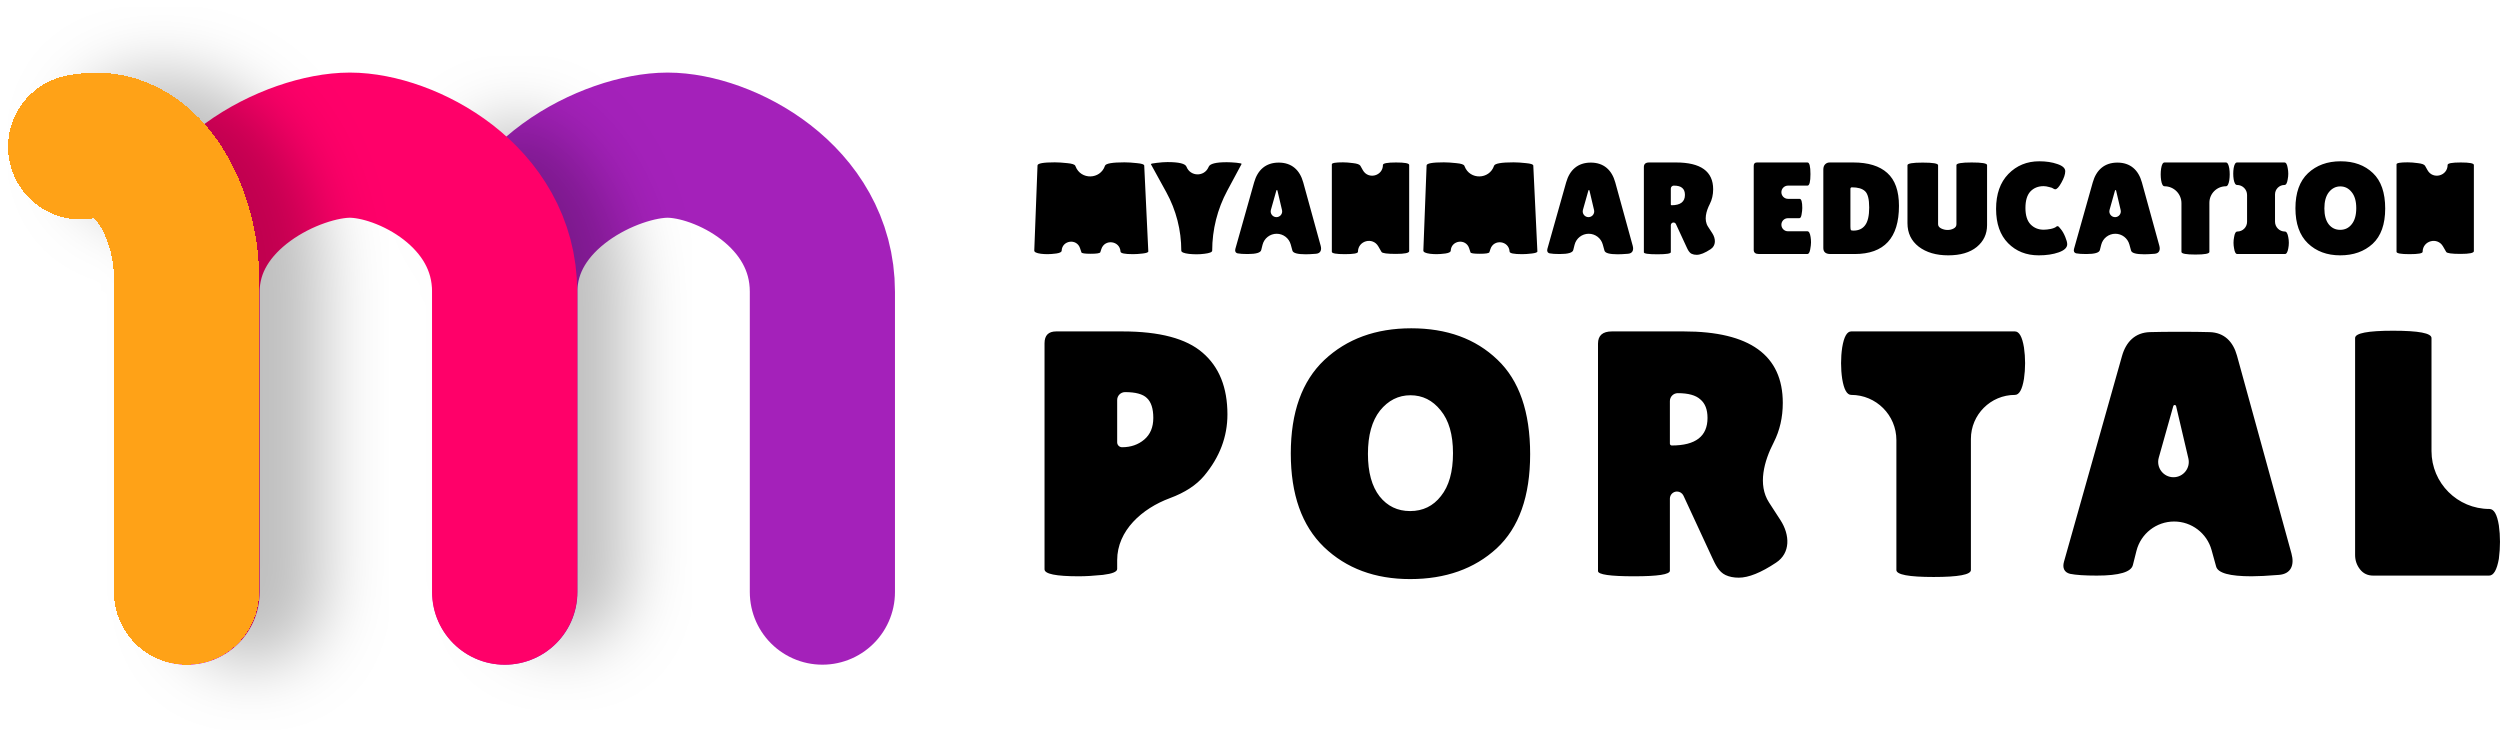
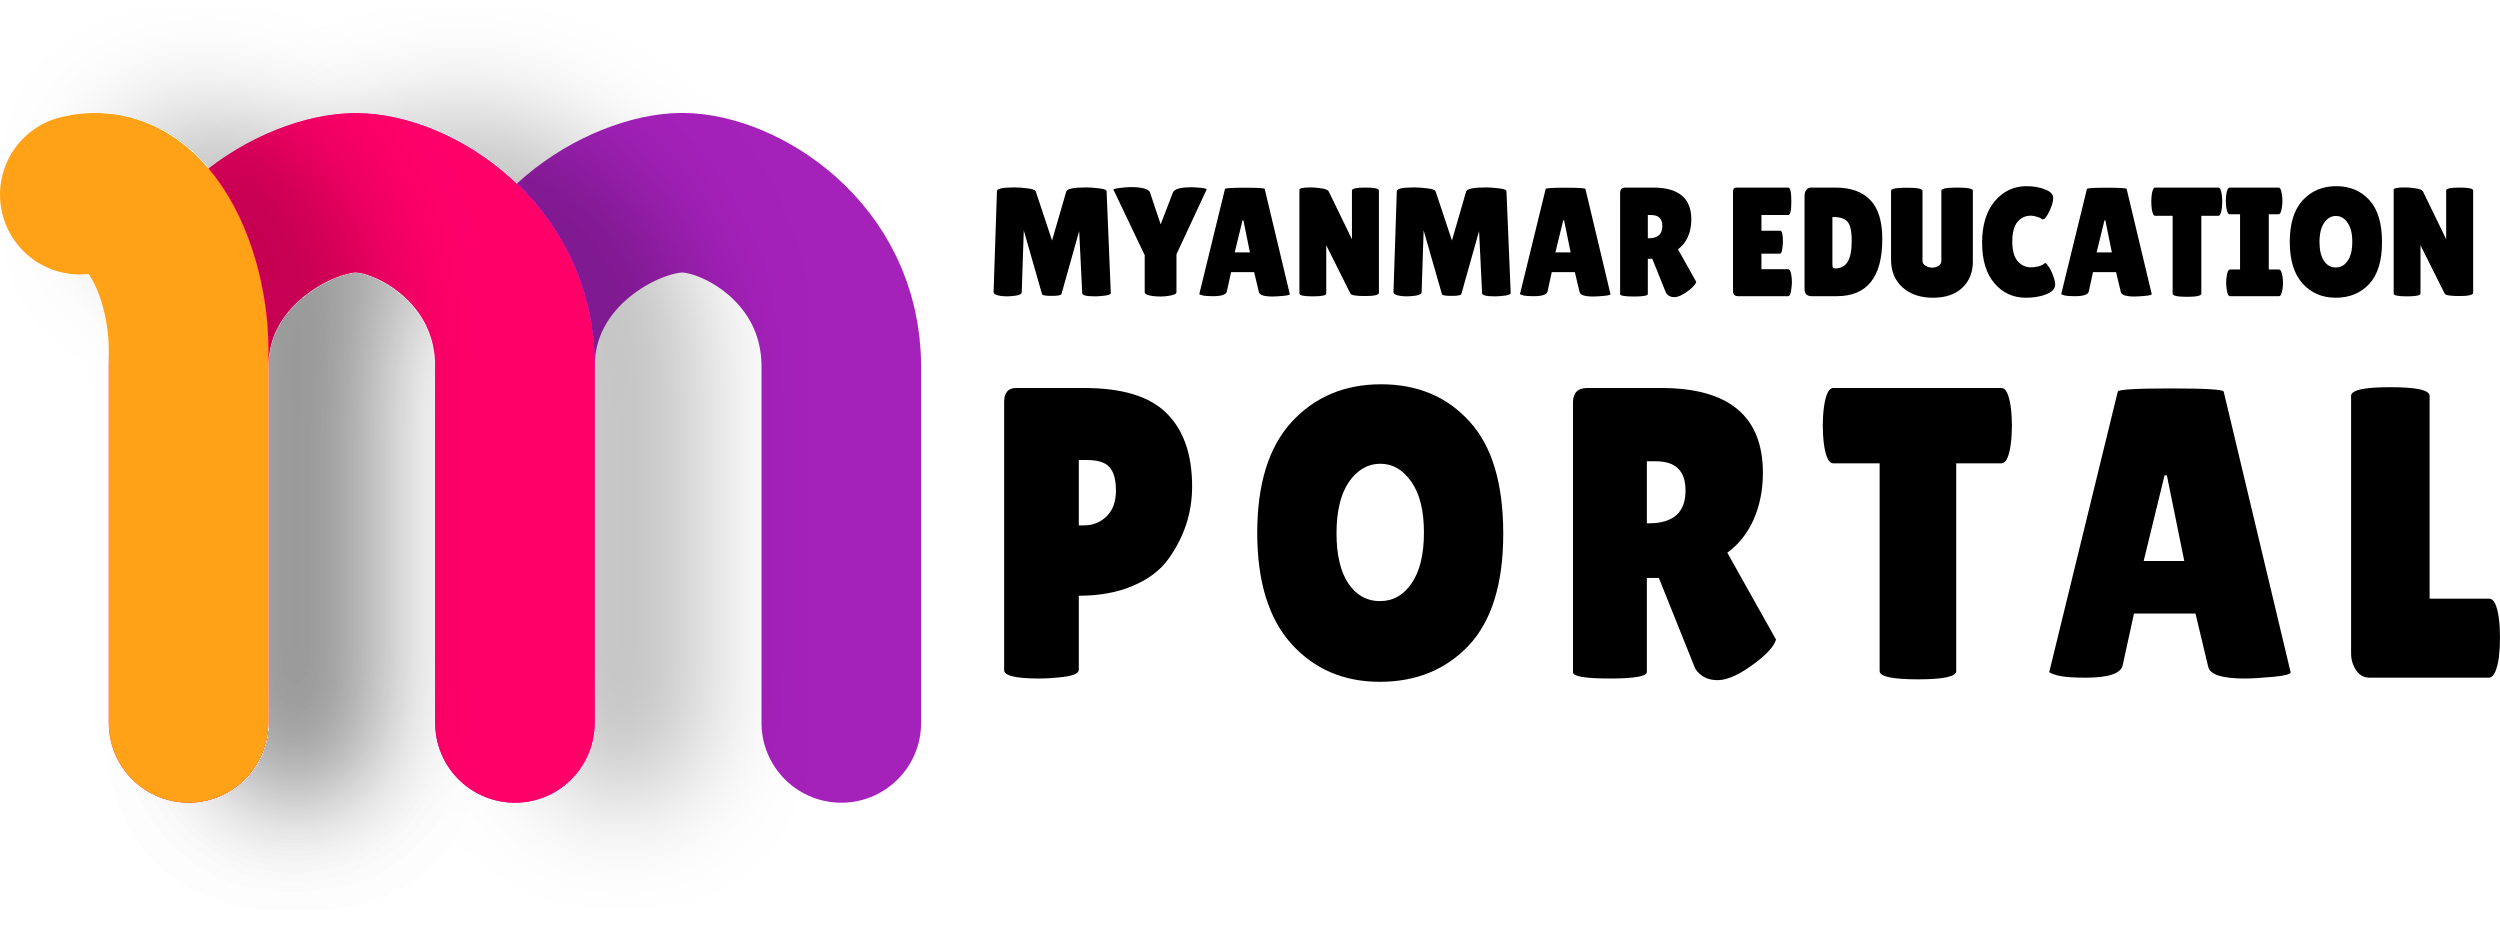
- <svg xmlns="http://www.w3.org/2000/svg" width="155" height="46" viewBox="0 0 155 46" fill="none">
-   <path d="M70.25 15.758C69.731 15.758 69.472 15.704 69.472 15.596C69.433 14.922 68.491 14.8 68.283 15.442L68.22 15.636C68.197 15.701 67.999 15.734 67.625 15.734C67.252 15.734 67.059 15.704 67.048 15.645L66.962 15.386C66.757 14.767 65.847 14.896 65.823 15.547C65.817 15.628 65.706 15.685 65.49 15.717C65.274 15.745 65.094 15.758 64.948 15.758C64.808 15.758 64.671 15.75 64.536 15.734C64.256 15.696 64.119 15.628 64.125 15.531L64.326 10.259C64.326 10.13 64.682 10.065 65.394 10.065C65.604 10.065 65.861 10.081 66.164 10.114C66.467 10.141 66.636 10.197 66.671 10.284L66.684 10.315C67.01 11.165 68.22 11.139 68.509 10.276C68.561 10.135 68.964 10.065 69.716 10.065C69.932 10.065 70.189 10.081 70.487 10.114C70.79 10.141 70.942 10.192 70.942 10.268L71.195 15.588C71.195 15.647 71.082 15.69 70.854 15.717C70.626 15.745 70.425 15.758 70.25 15.758ZM74.938 10.341C75.014 10.151 75.387 10.057 76.058 10.057C76.227 10.057 76.425 10.068 76.653 10.089C76.886 10.111 76.994 10.138 76.977 10.17L76.093 11.817C75.478 12.961 75.156 14.24 75.156 15.539C75.156 15.631 74.996 15.696 74.675 15.734C74.512 15.755 74.352 15.766 74.194 15.766C74.037 15.766 73.879 15.758 73.722 15.742C73.401 15.704 73.24 15.636 73.24 15.539C73.24 14.273 72.921 13.027 72.311 11.918L71.359 10.187C71.336 10.154 71.455 10.124 71.718 10.097C71.98 10.065 72.202 10.049 72.383 10.049C73.1 10.049 73.494 10.146 73.564 10.341C73.8 10.952 74.657 10.973 74.923 10.374L74.938 10.341ZM80.953 15.766C80.445 15.766 80.171 15.69 80.13 15.539L80.025 15.156C79.916 14.764 79.56 14.493 79.154 14.493C78.74 14.493 78.379 14.774 78.278 15.175L78.197 15.498C78.162 15.666 77.882 15.75 77.356 15.75C77.076 15.75 76.869 15.736 76.735 15.709C76.595 15.675 76.554 15.566 76.593 15.427L77.755 11.309C77.972 10.537 78.48 10.081 79.281 10.081C80.083 10.081 80.588 10.538 80.801 11.311L81.882 15.237C81.956 15.508 81.871 15.711 81.592 15.734C81.323 15.755 81.11 15.766 80.953 15.766ZM78.796 13.011C78.732 13.238 78.903 13.463 79.139 13.463C79.368 13.463 79.538 13.249 79.485 13.026L79.2 11.81C79.197 11.795 79.183 11.784 79.167 11.784C79.152 11.784 79.139 11.794 79.135 11.809L78.796 13.011ZM87.369 15.572C87.369 15.685 87.095 15.742 86.547 15.742C85.998 15.742 85.701 15.701 85.654 15.62L85.454 15.274C85.108 14.675 84.193 14.921 84.193 15.612C84.193 15.709 83.922 15.758 83.379 15.758C82.843 15.758 82.574 15.709 82.574 15.612V10.187C82.574 10.105 82.805 10.065 83.265 10.065C83.446 10.065 83.656 10.081 83.895 10.114C84.14 10.141 84.289 10.195 84.342 10.276L84.497 10.552C84.832 11.15 85.742 10.912 85.742 10.227C85.742 10.124 86.013 10.073 86.555 10.073C87.098 10.073 87.369 10.124 87.369 10.227V15.572ZM94.373 15.758C93.854 15.758 93.594 15.704 93.594 15.596C93.556 14.922 92.614 14.8 92.406 15.442L92.343 15.636C92.32 15.701 92.121 15.734 91.748 15.734C91.375 15.734 91.182 15.704 91.17 15.645L91.085 15.386C90.88 14.767 89.97 14.896 89.945 15.547C89.94 15.628 89.829 15.685 89.613 15.717C89.397 15.745 89.216 15.758 89.07 15.758C88.93 15.758 88.793 15.75 88.659 15.734C88.379 15.696 88.242 15.628 88.248 15.531L88.449 10.259C88.449 10.13 88.805 10.065 89.517 10.065C89.727 10.065 89.983 10.081 90.287 10.114C90.59 10.141 90.759 10.197 90.794 10.284L90.806 10.315C91.132 11.165 92.343 11.139 92.632 10.276C92.684 10.135 93.087 10.065 93.839 10.065C94.055 10.065 94.312 10.081 94.609 10.114C94.913 10.141 95.064 10.192 95.064 10.268L95.318 15.588C95.318 15.647 95.204 15.69 94.977 15.717C94.749 15.745 94.548 15.758 94.373 15.758ZM100.299 15.766C99.791 15.766 99.517 15.69 99.477 15.539L99.371 15.156C99.263 14.764 98.906 14.493 98.5 14.493C98.086 14.493 97.725 14.774 97.624 15.175L97.543 15.498C97.508 15.666 97.228 15.75 96.703 15.75C96.423 15.75 96.216 15.736 96.081 15.709C95.941 15.675 95.9 15.566 95.939 15.427L97.101 11.309C97.319 10.537 97.826 10.081 98.628 10.081C99.43 10.081 99.934 10.538 100.147 11.311L101.228 15.237C101.303 15.508 101.217 15.711 100.938 15.734C100.669 15.755 100.457 15.766 100.299 15.766ZM98.142 13.011C98.079 13.238 98.249 13.463 98.485 13.463C98.714 13.463 98.884 13.249 98.832 13.026L98.546 11.81C98.543 11.795 98.529 11.784 98.513 11.784C98.498 11.784 98.485 11.794 98.481 11.809L98.142 13.011ZM103.591 15.636C103.591 15.723 103.314 15.766 102.76 15.766C102.2 15.766 101.92 15.726 101.92 15.645V10.357C101.92 10.168 102.028 10.073 102.244 10.073H103.915C105.449 10.073 106.216 10.627 106.216 11.736C106.216 12.071 106.146 12.376 106.006 12.652C105.781 13.088 105.629 13.637 105.895 14.049L106.163 14.461C106.384 14.803 106.4 15.227 106.059 15.45C105.709 15.682 105.42 15.799 105.193 15.799C105.075 15.799 104.973 15.778 104.886 15.738C104.727 15.663 104.648 15.491 104.574 15.332L103.907 13.891C103.88 13.833 103.821 13.795 103.757 13.795C103.665 13.795 103.591 13.87 103.591 13.961V15.636ZM103.775 11.508C103.674 11.508 103.591 11.591 103.591 11.692V12.681C103.591 12.705 103.611 12.725 103.635 12.725C104.189 12.725 104.466 12.511 104.466 12.084C104.466 11.89 104.411 11.746 104.3 11.654C104.195 11.557 104.02 11.508 103.775 11.508ZM111.574 12.328C111.685 12.328 111.741 12.517 111.741 12.895C111.741 13.009 111.726 13.144 111.697 13.301C111.673 13.452 111.627 13.528 111.557 13.528H110.851C110.627 13.528 110.446 13.709 110.446 13.933C110.446 14.157 110.627 14.339 110.851 14.339H112.056C112.155 14.339 112.222 14.458 112.257 14.696C112.274 14.798 112.283 14.909 112.283 15.028C112.283 15.142 112.266 15.29 112.231 15.474C112.196 15.658 112.137 15.75 112.056 15.75H109.063C108.841 15.75 108.731 15.666 108.731 15.498V10.284C108.731 10.143 108.798 10.073 108.932 10.073H112.064C112.187 10.073 112.248 10.314 112.248 10.795C112.248 11.271 112.187 11.508 112.064 11.508H110.855C110.629 11.508 110.446 11.692 110.446 11.918C110.446 12.144 110.629 12.328 110.855 12.328H111.574ZM113.046 15.377V10.511C113.046 10.376 113.081 10.27 113.151 10.195C113.227 10.114 113.323 10.073 113.44 10.073H114.901C115.828 10.073 116.531 10.289 117.01 10.722C117.494 11.154 117.736 11.835 117.736 12.765C117.736 14.755 116.82 15.75 114.988 15.75H113.492C113.195 15.75 113.046 15.626 113.046 15.377ZM114.813 11.614C114.765 11.614 114.726 11.653 114.726 11.701V14.039C114.726 14.152 114.735 14.225 114.752 14.258C114.77 14.285 114.822 14.298 114.91 14.298C115.23 14.298 115.472 14.187 115.636 13.966C115.805 13.744 115.89 13.376 115.89 12.863C115.89 12.344 115.802 12.006 115.627 11.849C115.458 11.692 115.187 11.614 114.813 11.614ZM121.299 10.235C121.299 10.127 121.614 10.073 122.244 10.073C122.88 10.073 123.198 10.127 123.198 10.235V13.958C123.198 14.509 122.985 14.961 122.559 15.312C122.133 15.658 121.544 15.831 120.791 15.831C120.045 15.831 119.435 15.653 118.963 15.296C118.496 14.934 118.263 14.447 118.263 13.836V10.243C118.263 10.135 118.578 10.081 119.208 10.081C119.844 10.081 120.161 10.135 120.161 10.243V13.901C120.161 14.009 120.223 14.095 120.345 14.16C120.474 14.225 120.608 14.258 120.748 14.258C120.888 14.258 121.013 14.228 121.124 14.168C121.241 14.109 121.299 14.02 121.299 13.901V10.235ZM126.435 10C126.86 10 127.234 10.057 127.555 10.17C127.881 10.278 128.045 10.427 128.045 10.616C128.045 10.806 127.966 11.041 127.808 11.322C127.657 11.598 127.528 11.736 127.423 11.736C127.347 11.736 127.289 11.668 127.218 11.643C127.175 11.628 127.121 11.613 127.056 11.598C126.922 11.56 126.805 11.541 126.706 11.541C126.368 11.541 126.093 11.652 125.883 11.873C125.679 12.095 125.577 12.436 125.577 12.895C125.577 13.349 125.682 13.687 125.892 13.909C126.108 14.131 126.379 14.242 126.706 14.242C126.84 14.242 126.989 14.225 127.152 14.193C127.321 14.155 127.441 14.104 127.511 14.039C127.523 14.028 127.546 14.023 127.581 14.023C127.616 14.023 127.68 14.085 127.773 14.209C127.873 14.328 127.963 14.488 128.045 14.688C128.126 14.882 128.167 15.034 128.167 15.142C128.167 15.352 127.992 15.52 127.642 15.645C127.292 15.769 126.878 15.831 126.4 15.831C125.63 15.831 124.997 15.58 124.501 15.077C124.005 14.574 123.757 13.866 123.757 12.952C123.757 12.033 124.011 11.311 124.518 10.787C125.032 10.262 125.67 10 126.435 10ZM132.949 15.766C132.442 15.766 132.168 15.69 132.127 15.539L132.021 15.156C131.913 14.764 131.557 14.493 131.151 14.493C130.737 14.493 130.376 14.774 130.275 15.175L130.193 15.498C130.158 15.666 129.878 15.75 129.353 15.75C129.073 15.75 128.866 15.736 128.732 15.709C128.592 15.675 128.55 15.566 128.59 15.427L129.751 11.309C129.969 10.537 130.477 10.081 131.278 10.081C132.08 10.081 132.585 10.538 132.798 11.311L133.879 15.237C133.953 15.508 133.868 15.711 133.588 15.734C133.32 15.755 133.107 15.766 132.949 15.766ZM130.793 13.011C130.729 13.238 130.9 13.463 131.135 13.463C131.365 13.463 131.534 13.249 131.482 13.026L131.197 11.81C131.193 11.795 131.18 11.784 131.164 11.784C131.149 11.784 131.135 11.794 131.131 11.809L130.793 13.011ZM136.982 15.62C136.982 15.728 136.693 15.782 136.116 15.782C135.538 15.782 135.25 15.728 135.25 15.62V12.599C135.25 12.019 134.78 11.549 134.2 11.549C134.1 11.549 134.03 11.425 133.99 11.176C133.972 11.057 133.963 10.935 133.963 10.811C133.963 10.687 133.972 10.565 133.99 10.446C134.03 10.197 134.1 10.073 134.2 10.073H138.006C138.105 10.073 138.175 10.197 138.216 10.446C138.233 10.565 138.242 10.687 138.242 10.811C138.242 10.935 138.233 11.057 138.216 11.176C138.175 11.425 138.105 11.549 138.006 11.549C137.441 11.549 136.982 12.007 136.982 12.573V15.62ZM138.714 14.355C139.048 14.355 139.318 14.085 139.318 13.751V12.089C139.318 11.746 139.04 11.468 138.697 11.468C138.598 11.468 138.528 11.352 138.487 11.119C138.469 11.006 138.461 10.889 138.461 10.77C138.461 10.652 138.469 10.535 138.487 10.422C138.528 10.189 138.598 10.073 138.697 10.073H141.637C141.736 10.073 141.803 10.189 141.838 10.422C141.861 10.535 141.873 10.652 141.873 10.77C141.873 10.889 141.861 11.006 141.838 11.119C141.803 11.352 141.736 11.468 141.637 11.468C141.313 11.468 141.051 11.73 141.051 12.054V13.742C141.051 14.081 141.325 14.355 141.663 14.355C141.762 14.355 141.832 14.471 141.873 14.704C141.896 14.817 141.908 14.934 141.908 15.053C141.908 15.171 141.896 15.288 141.873 15.401C141.832 15.634 141.762 15.75 141.663 15.75H138.714C138.615 15.75 138.548 15.634 138.513 15.401C138.49 15.288 138.478 15.171 138.478 15.053C138.478 14.934 138.49 14.817 138.513 14.704C138.548 14.471 138.615 14.355 138.714 14.355ZM145.091 15.831C144.274 15.831 143.606 15.582 143.087 15.085C142.574 14.588 142.317 13.863 142.317 12.912C142.317 11.954 142.576 11.23 143.096 10.738C143.621 10.246 144.294 10 145.117 10C145.945 10 146.613 10.243 147.121 10.73C147.628 11.211 147.882 11.944 147.882 12.928C147.882 13.906 147.622 14.636 147.103 15.117C146.584 15.593 145.913 15.831 145.091 15.831ZM145.099 11.557C144.819 11.557 144.583 11.676 144.391 11.914C144.204 12.152 144.111 12.487 144.111 12.92C144.111 13.347 144.201 13.677 144.382 13.909C144.563 14.136 144.799 14.25 145.091 14.25C145.388 14.25 145.627 14.133 145.808 13.901C145.995 13.668 146.088 13.336 146.088 12.903C146.088 12.471 145.992 12.138 145.799 11.906C145.613 11.673 145.379 11.557 145.099 11.557ZM153.38 15.572C153.38 15.685 153.105 15.742 152.557 15.742C152.009 15.742 151.711 15.701 151.665 15.62L151.465 15.274C151.119 14.675 150.203 14.921 150.203 15.612C150.203 15.709 149.932 15.758 149.39 15.758C148.853 15.758 148.585 15.709 148.585 15.612V10.187C148.585 10.105 148.815 10.065 149.276 10.065C149.457 10.065 149.667 10.081 149.906 10.114C150.151 10.141 150.3 10.195 150.352 10.276L150.507 10.552C150.842 11.15 151.752 10.912 151.752 10.227C151.752 10.124 152.023 10.073 152.566 10.073C153.108 10.073 153.38 10.124 153.38 10.227V15.572Z" fill="black" />
-   <path d="M66.885 35.73C65.469 35.73 64.761 35.586 64.761 35.297V21.284C64.761 20.793 65.002 20.548 65.485 20.548H69.591C71.894 20.548 73.55 20.988 74.561 21.867C75.588 22.747 76.101 24.023 76.101 25.695C76.101 27.079 75.619 28.348 74.655 29.502C74.172 30.078 73.465 30.54 72.531 30.886C70.809 31.524 69.265 32.893 69.265 34.73V35.276C69.265 35.449 68.969 35.571 68.378 35.643C67.802 35.701 67.305 35.73 66.885 35.73ZM69.755 24.311C69.484 24.311 69.265 24.53 69.265 24.801V27.425C69.265 27.592 69.4 27.728 69.568 27.728C70.112 27.728 70.571 27.57 70.945 27.252C71.318 26.935 71.505 26.488 71.505 25.912C71.505 25.335 71.372 24.924 71.108 24.679C70.859 24.434 70.408 24.311 69.755 24.311ZM87.426 35.903C85.248 35.903 83.466 35.24 82.082 33.913C80.713 32.587 80.029 30.655 80.029 28.117C80.029 25.566 80.721 23.634 82.106 22.322C83.505 21.009 85.302 20.354 87.496 20.354C89.705 20.354 91.486 21.002 92.839 22.3C94.192 23.583 94.869 25.537 94.869 28.161C94.869 30.77 94.177 32.717 92.792 34C91.408 35.269 89.619 35.903 87.426 35.903ZM87.449 24.506C86.702 24.506 86.072 24.823 85.559 25.457C85.061 26.092 84.812 26.986 84.812 28.139C84.812 29.278 85.053 30.157 85.536 30.777C86.018 31.383 86.648 31.686 87.426 31.686C88.219 31.686 88.857 31.376 89.339 30.756C89.837 30.136 90.086 29.249 90.086 28.096C90.086 26.942 89.829 26.056 89.316 25.436C88.818 24.816 88.196 24.506 87.449 24.506ZM103.533 35.384C103.533 35.615 102.794 35.73 101.316 35.73C99.823 35.73 99.076 35.622 99.076 35.406V21.305C99.076 20.801 99.364 20.548 99.939 20.548H104.396C108.487 20.548 110.533 22.026 110.533 24.982C110.533 25.875 110.346 26.69 109.973 27.425C109.371 28.587 108.967 30.052 109.677 31.15L110.389 32.25C110.98 33.162 111.022 34.292 110.113 34.886C109.18 35.507 108.41 35.816 107.803 35.816C107.488 35.816 107.215 35.762 106.984 35.653C106.562 35.455 106.351 34.998 106.155 34.574L104.375 30.731C104.302 30.575 104.146 30.475 103.974 30.475C103.73 30.475 103.533 30.672 103.533 30.916V35.384ZM104.023 24.376C103.752 24.376 103.533 24.595 103.533 24.866V27.503C103.533 27.568 103.585 27.62 103.649 27.62C105.127 27.62 105.866 27.051 105.866 25.912C105.866 25.392 105.718 25.01 105.423 24.765C105.143 24.506 104.676 24.376 104.023 24.376ZM122.196 35.341C122.196 35.629 121.426 35.773 119.886 35.773C118.346 35.773 117.576 35.629 117.576 35.341V27.284C117.576 25.738 116.322 24.484 114.776 24.484C114.511 24.484 114.325 24.153 114.216 23.489C114.169 23.172 114.146 22.848 114.146 22.516C114.146 22.185 114.169 21.86 114.216 21.543C114.325 20.88 114.511 20.548 114.776 20.548H124.926C125.19 20.548 125.377 20.88 125.486 21.543C125.532 21.86 125.556 22.185 125.556 22.516C125.556 22.848 125.532 23.172 125.486 23.489C125.377 24.153 125.19 24.484 124.926 24.484C123.418 24.484 122.196 25.706 122.196 27.214V35.341ZM139.593 35.73C138.24 35.73 137.508 35.528 137.4 35.124L137.117 34.102C136.829 33.058 135.879 32.334 134.796 32.334C133.692 32.334 132.73 33.084 132.46 34.154L132.243 35.016C132.149 35.463 131.403 35.687 130.003 35.687C129.256 35.687 128.704 35.651 128.346 35.578C127.972 35.488 127.862 35.196 127.967 34.826L131.564 22.074C131.813 21.191 132.38 20.617 133.298 20.591C133.781 20.577 134.394 20.57 135.136 20.57C135.895 20.57 136.518 20.577 137.007 20.592C137.903 20.619 138.453 21.181 138.692 22.046L142.071 34.319C142.269 35.04 142.041 35.583 141.296 35.643C140.581 35.701 140.013 35.73 139.593 35.73ZM133.842 28.382C133.672 28.987 134.127 29.588 134.756 29.588C135.367 29.588 135.819 29.018 135.679 28.422L134.919 25.181C134.91 25.14 134.873 25.111 134.831 25.111C134.791 25.111 134.755 25.138 134.744 25.177L133.842 28.382ZM146.016 34.411V20.959C146.016 20.656 146.802 20.505 148.373 20.505C149.959 20.505 150.753 20.656 150.753 20.959V27.963C150.753 29.947 152.361 31.556 154.346 31.556C154.626 31.556 154.82 31.895 154.929 32.572C154.976 32.904 154.999 33.243 154.999 33.589C154.999 33.935 154.976 34.288 154.929 34.649C154.805 35.341 154.603 35.687 154.323 35.687H147.136C146.794 35.687 146.522 35.557 146.319 35.297C146.117 35.038 146.016 34.742 146.016 34.411Z" fill="black" />
-   <path d="M31.3 36.71C31.3 36.71 31.301 24.07 31.3 18.091C31.299 12.112 37.945 9 41.39 9C44.836 9 50.988 12.103 50.988 18.091C50.988 24.08 50.988 36.71 50.988 36.71" stroke="#A421BA" stroke-width="9" stroke-linecap="round" />
-   <g filter="url(#filter0_d_684_2985)">
-     <path d="M30.864 36V19.458C31.132 14.449 28.993 12.478 28.1 11.5" stroke="#FFA217" stroke-width="8" stroke-linecap="round" shape-rendering="crispEdges" />
+ <svg xmlns="http://www.w3.org/2000/svg" width="94" height="35" viewBox="0 0 94 35" fill="none">
+   <path d="M41.177 11.143C40.854 11.143 40.692 11.104 40.692 11.026L40.577 8.686L39.912 11.055C39.897 11.102 39.774 11.125 39.541 11.125C39.308 11.125 39.188 11.104 39.181 11.061L38.494 8.663L38.417 10.991C38.414 11.049 38.345 11.09 38.21 11.114C38.076 11.133 37.963 11.143 37.872 11.143C37.785 11.143 37.699 11.137 37.616 11.125C37.441 11.098 37.356 11.049 37.359 10.979L37.485 7.187C37.485 7.093 37.707 7.047 38.15 7.047C38.281 7.047 38.441 7.058 38.63 7.082C38.819 7.101 38.925 7.142 38.947 7.204L39.557 9.042L40.092 7.198C40.125 7.097 40.376 7.047 40.844 7.047C40.979 7.047 41.139 7.058 41.324 7.082C41.514 7.101 41.608 7.138 41.608 7.193L41.766 11.02C41.766 11.063 41.695 11.094 41.553 11.114C41.412 11.133 41.286 11.143 41.177 11.143ZM44.099 7.245C44.146 7.109 44.379 7.041 44.797 7.041C44.902 7.041 45.026 7.049 45.168 7.064C45.313 7.08 45.38 7.099 45.37 7.123L44.235 9.561V10.985C44.235 11.051 44.135 11.098 43.935 11.125C43.833 11.141 43.733 11.149 43.635 11.149C43.537 11.149 43.439 11.143 43.341 11.131C43.141 11.104 43.041 11.055 43.041 10.985V9.596L41.868 7.134C41.854 7.111 41.928 7.089 42.092 7.07C42.255 7.047 42.394 7.035 42.506 7.035C42.954 7.035 43.199 7.105 43.243 7.245L43.641 8.435L44.099 7.245ZM47.848 11.149C47.532 11.149 47.361 11.094 47.335 10.985L47.155 10.232H46.288L46.13 10.956C46.108 11.076 45.934 11.137 45.606 11.137C45.432 11.137 45.303 11.127 45.219 11.108C45.136 11.084 45.094 11.067 45.094 11.055L46.059 7.105C46.059 7.074 46.308 7.058 46.806 7.058C47.304 7.058 47.553 7.074 47.553 7.105L48.497 11.061C48.497 11.088 48.413 11.11 48.246 11.125C48.079 11.141 47.946 11.149 47.848 11.149ZM46.425 9.491H46.997L46.752 8.284H46.719L46.425 9.491ZM51.847 11.008C51.847 11.09 51.676 11.131 51.334 11.131C50.993 11.131 50.807 11.102 50.778 11.043L49.867 9.223V11.038C49.867 11.108 49.698 11.143 49.36 11.143C49.026 11.143 48.858 11.108 48.858 11.038V7.134C48.858 7.076 49.002 7.047 49.289 7.047C49.402 7.047 49.533 7.058 49.682 7.082C49.835 7.101 49.928 7.14 49.96 7.198L50.833 8.995V7.163C50.833 7.089 51.002 7.053 51.34 7.053C51.678 7.053 51.847 7.089 51.847 7.163V11.008ZM56.213 11.143C55.889 11.143 55.727 11.104 55.727 11.026L55.613 8.686L54.947 11.055C54.933 11.102 54.809 11.125 54.576 11.125C54.344 11.125 54.224 11.104 54.217 11.061L53.529 8.663L53.453 10.991C53.449 11.049 53.38 11.09 53.246 11.114C53.111 11.133 52.998 11.143 52.907 11.143C52.82 11.143 52.735 11.137 52.651 11.125C52.477 11.098 52.391 11.049 52.395 10.979L52.52 7.187C52.52 7.093 52.742 7.047 53.186 7.047C53.317 7.047 53.477 7.058 53.666 7.082C53.855 7.101 53.96 7.142 53.982 7.204L54.593 9.042L55.127 7.198C55.16 7.097 55.411 7.047 55.88 7.047C56.014 7.047 56.174 7.058 56.36 7.082C56.549 7.101 56.643 7.138 56.643 7.193L56.802 11.02C56.802 11.063 56.731 11.094 56.589 11.114C56.447 11.133 56.322 11.143 56.213 11.143ZM59.906 11.149C59.59 11.149 59.419 11.094 59.394 10.985L59.214 10.232H58.346L58.188 10.956C58.166 11.076 57.992 11.137 57.665 11.137C57.49 11.137 57.361 11.127 57.277 11.108C57.194 11.084 57.152 11.067 57.152 11.055L58.117 7.105C58.117 7.074 58.366 7.058 58.864 7.058C59.363 7.058 59.612 7.074 59.612 7.105L60.555 11.061C60.555 11.088 60.472 11.11 60.304 11.125C60.137 11.141 60.004 11.149 59.906 11.149ZM58.483 9.491H59.055L58.81 8.284H58.777L58.483 9.491ZM61.958 11.055C61.958 11.117 61.785 11.149 61.44 11.149C61.091 11.149 60.916 11.119 60.916 11.061V7.257C60.916 7.121 60.984 7.053 61.118 7.053H62.16C63.116 7.053 63.594 7.451 63.594 8.249C63.594 8.49 63.551 8.71 63.464 8.908C63.376 9.102 63.253 9.258 63.093 9.375L63.78 10.6C63.751 10.693 63.656 10.8 63.496 10.921C63.278 11.088 63.098 11.172 62.956 11.172C62.815 11.172 62.709 11.117 62.64 11.008L62.127 9.731H61.958V11.055ZM61.958 8.085V8.96H61.986C62.331 8.96 62.504 8.807 62.504 8.5C62.504 8.359 62.469 8.256 62.4 8.19C62.334 8.12 62.225 8.085 62.073 8.085H61.958ZM66.934 8.675C67.003 8.675 67.038 8.811 67.038 9.083C67.038 9.165 67.028 9.262 67.01 9.375C66.996 9.484 66.967 9.538 66.923 9.538H66.23V10.122H67.234C67.296 10.122 67.338 10.207 67.359 10.378C67.37 10.452 67.376 10.532 67.376 10.617C67.376 10.699 67.365 10.806 67.343 10.938C67.321 11.071 67.285 11.137 67.234 11.137H65.369C65.231 11.137 65.161 11.076 65.161 10.956V7.204C65.161 7.103 65.203 7.053 65.287 7.053H67.239C67.316 7.053 67.354 7.226 67.354 7.572C67.354 7.914 67.316 8.085 67.239 8.085H66.23V8.675H66.934ZM67.851 10.868V7.368C67.851 7.27 67.873 7.194 67.917 7.14C67.964 7.082 68.024 7.053 68.097 7.053H69.007C69.585 7.053 70.024 7.208 70.322 7.519C70.624 7.83 70.774 8.321 70.774 8.99C70.774 10.421 70.204 11.137 69.062 11.137H68.129C67.944 11.137 67.851 11.047 67.851 10.868ZM68.898 8.161V9.906C68.898 9.987 68.904 10.04 68.915 10.063C68.925 10.083 68.958 10.092 69.013 10.092C69.213 10.092 69.364 10.013 69.465 9.853C69.571 9.694 69.624 9.429 69.624 9.06C69.624 8.686 69.569 8.443 69.46 8.33C69.355 8.218 69.186 8.161 68.953 8.161H68.898ZM72.995 7.169C72.995 7.091 73.192 7.053 73.584 7.053C73.981 7.053 74.179 7.091 74.179 7.169V9.847C74.179 10.244 74.046 10.569 73.781 10.822C73.515 11.071 73.148 11.195 72.679 11.195C72.213 11.195 71.834 11.067 71.539 10.81C71.248 10.549 71.103 10.199 71.103 9.76V7.175C71.103 7.097 71.299 7.058 71.692 7.058C72.088 7.058 72.286 7.097 72.286 7.175V9.806C72.286 9.884 72.324 9.947 72.401 9.993C72.481 10.04 72.564 10.063 72.652 10.063C72.739 10.063 72.817 10.042 72.886 9.999C72.959 9.956 72.995 9.892 72.995 9.806V7.169ZM76.196 7C76.462 7 76.694 7.041 76.894 7.123C77.098 7.2 77.2 7.307 77.2 7.443C77.2 7.58 77.151 7.749 77.052 7.951C76.958 8.149 76.878 8.249 76.812 8.249C76.794 8.249 76.772 8.239 76.747 8.219C76.725 8.196 76.671 8.173 76.583 8.149C76.5 8.122 76.427 8.109 76.365 8.109C76.154 8.109 75.984 8.188 75.853 8.348C75.725 8.507 75.662 8.752 75.662 9.083C75.662 9.41 75.727 9.653 75.858 9.812C75.993 9.972 76.162 10.052 76.365 10.052C76.449 10.052 76.542 10.04 76.643 10.017C76.749 9.989 76.823 9.952 76.867 9.906C76.874 9.898 76.889 9.894 76.911 9.894C76.933 9.894 76.972 9.939 77.031 10.028C77.092 10.114 77.149 10.229 77.2 10.373C77.251 10.512 77.276 10.621 77.276 10.699C77.276 10.851 77.167 10.972 76.949 11.061C76.731 11.15 76.472 11.195 76.174 11.195C75.694 11.195 75.3 11.014 74.991 10.652C74.682 10.291 74.527 9.781 74.527 9.124C74.527 8.463 74.686 7.943 75.002 7.566C75.322 7.189 75.72 7 76.196 7ZM80.257 11.149C79.941 11.149 79.77 11.094 79.744 10.985L79.564 10.232H78.697L78.539 10.956C78.517 11.076 78.343 11.137 78.015 11.137C77.841 11.137 77.712 11.127 77.628 11.108C77.544 11.084 77.503 11.067 77.503 11.055L78.468 7.105C78.468 7.074 78.717 7.058 79.215 7.058C79.713 7.058 79.962 7.074 79.962 7.105L80.906 11.061C80.906 11.088 80.822 11.11 80.655 11.125C80.488 11.141 80.355 11.149 80.257 11.149ZM78.833 9.491H79.406L79.161 8.284H79.128L78.833 9.491ZM82.77 11.043C82.77 11.121 82.59 11.16 82.23 11.16C81.871 11.16 81.691 11.121 81.691 11.043V8.114H81.036C80.974 8.114 80.931 8.025 80.905 7.846C80.894 7.76 80.889 7.673 80.889 7.583C80.889 7.494 80.894 7.406 80.905 7.321C80.931 7.142 80.974 7.053 81.036 7.053H83.409C83.47 7.053 83.514 7.142 83.539 7.321C83.55 7.406 83.556 7.494 83.556 7.583C83.556 7.673 83.55 7.76 83.539 7.846C83.514 8.025 83.47 8.114 83.409 8.114H82.77V11.043ZM84.226 10.133V8.056H83.839C83.777 8.056 83.734 7.972 83.708 7.805C83.697 7.723 83.692 7.64 83.692 7.554C83.692 7.469 83.697 7.385 83.708 7.303C83.734 7.136 83.777 7.053 83.839 7.053H85.672C85.733 7.053 85.775 7.136 85.797 7.303C85.812 7.385 85.819 7.469 85.819 7.554C85.819 7.64 85.812 7.723 85.797 7.805C85.775 7.972 85.733 8.056 85.672 8.056H85.306V10.133H85.688C85.75 10.133 85.793 10.217 85.819 10.384C85.833 10.466 85.841 10.549 85.841 10.635C85.841 10.721 85.833 10.804 85.819 10.886C85.793 11.053 85.75 11.137 85.688 11.137H83.85C83.788 11.137 83.746 11.053 83.725 10.886C83.71 10.804 83.703 10.721 83.703 10.635C83.703 10.549 83.71 10.466 83.725 10.384C83.746 10.217 83.788 10.133 83.85 10.133H84.226ZM87.824 11.195C87.315 11.195 86.899 11.016 86.575 10.658C86.255 10.3 86.095 9.779 86.095 9.095C86.095 8.406 86.257 7.885 86.581 7.531C86.908 7.177 87.328 7 87.841 7C88.357 7 88.773 7.175 89.09 7.525C89.406 7.871 89.564 8.398 89.564 9.106C89.564 9.81 89.402 10.335 89.079 10.682C88.755 11.024 88.337 11.195 87.824 11.195ZM87.83 8.12C87.655 8.12 87.508 8.206 87.388 8.377C87.272 8.548 87.213 8.789 87.213 9.1C87.213 9.408 87.27 9.645 87.382 9.812C87.495 9.976 87.642 10.057 87.824 10.057C88.01 10.057 88.159 9.974 88.272 9.806C88.388 9.639 88.446 9.4 88.446 9.089C88.446 8.778 88.386 8.538 88.266 8.371C88.15 8.204 88.004 8.12 87.83 8.12ZM92.991 11.008C92.991 11.09 92.82 11.131 92.478 11.131C92.136 11.131 91.951 11.102 91.922 11.043L91.011 9.223V11.038C91.011 11.108 90.842 11.143 90.504 11.143C90.169 11.143 90.002 11.108 90.002 11.038V7.134C90.002 7.076 90.146 7.047 90.433 7.047C90.546 7.047 90.676 7.058 90.826 7.082C90.978 7.101 91.071 7.14 91.104 7.198L91.976 8.995V7.163C91.976 7.089 92.145 7.053 92.484 7.053C92.822 7.053 92.991 7.089 92.991 7.163V11.008Z" fill="black" />
+   <path d="M39.079 25.512C38.197 25.512 37.756 25.408 37.756 25.201V15.118C37.756 14.765 37.906 14.589 38.207 14.589H40.766C42.201 14.589 43.234 14.905 43.864 15.538C44.504 16.171 44.824 17.089 44.824 18.292C44.824 19.288 44.523 20.201 43.922 21.031C43.622 21.446 43.181 21.778 42.599 22.026C42.017 22.276 41.338 22.4 40.563 22.4V25.185C40.563 25.309 40.379 25.398 40.01 25.45C39.651 25.491 39.341 25.512 39.079 25.512ZM40.563 17.297V19.755H40.752C41.091 19.755 41.377 19.641 41.61 19.413C41.843 19.184 41.959 18.863 41.959 18.448C41.959 18.033 41.877 17.737 41.712 17.561C41.556 17.385 41.275 17.297 40.868 17.297H40.563ZM51.882 25.636C50.525 25.636 49.415 25.159 48.552 24.205C47.699 23.251 47.272 21.86 47.272 20.035C47.272 18.199 47.703 16.809 48.566 15.865C49.439 14.921 50.559 14.449 51.926 14.449C53.303 14.449 54.413 14.916 55.256 15.85C56.1 16.773 56.522 18.178 56.522 20.066C56.522 21.944 56.09 23.344 55.227 24.267C54.364 25.18 53.249 25.636 51.882 25.636ZM51.897 17.437C51.431 17.437 51.039 17.665 50.719 18.121C50.409 18.578 50.253 19.221 50.253 20.05C50.253 20.87 50.404 21.503 50.704 21.949C51.005 22.384 51.398 22.602 51.882 22.602C52.377 22.602 52.774 22.379 53.075 21.933C53.385 21.487 53.54 20.849 53.54 20.019C53.54 19.19 53.38 18.552 53.06 18.106C52.75 17.66 52.362 17.437 51.897 17.437ZM61.922 25.263C61.922 25.429 61.461 25.512 60.54 25.512C59.609 25.512 59.144 25.434 59.144 25.278V15.134C59.144 14.771 59.323 14.589 59.682 14.589H62.46C65.01 14.589 66.285 15.652 66.285 17.779C66.285 18.422 66.168 19.008 65.936 19.537C65.703 20.056 65.373 20.471 64.947 20.782L66.779 24.049C66.701 24.298 66.45 24.583 66.023 24.905C65.441 25.351 64.961 25.574 64.583 25.574C64.205 25.574 63.924 25.429 63.74 25.138L62.373 21.731H61.922V25.263ZM61.922 17.343V19.677H61.994C62.915 19.677 63.376 19.267 63.376 18.448C63.376 18.075 63.284 17.799 63.1 17.623C62.925 17.437 62.634 17.343 62.227 17.343H61.922ZM73.554 25.232C73.554 25.439 73.074 25.543 72.114 25.543C71.154 25.543 70.674 25.439 70.674 25.232V17.421H68.929C68.764 17.421 68.648 17.183 68.58 16.705C68.551 16.477 68.537 16.244 68.537 16.005C68.537 15.767 68.551 15.533 68.58 15.305C68.648 14.828 68.764 14.589 68.929 14.589H75.256C75.421 14.589 75.537 14.828 75.605 15.305C75.634 15.533 75.648 15.767 75.648 16.005C75.648 16.244 75.634 16.477 75.605 16.705C75.537 17.183 75.421 17.421 75.256 17.421H73.554V25.232ZM84.397 25.512C83.554 25.512 83.098 25.367 83.03 25.076L82.55 23.069H80.238L79.816 24.998C79.758 25.32 79.293 25.481 78.42 25.481C77.955 25.481 77.61 25.455 77.388 25.403C77.164 25.341 77.053 25.294 77.053 25.263L79.627 14.729C79.627 14.646 80.291 14.605 81.62 14.605C82.948 14.605 83.612 14.646 83.612 14.729L86.128 25.278C86.128 25.351 85.905 25.408 85.459 25.45C85.013 25.491 84.659 25.512 84.397 25.512ZM80.602 21.093H82.129L81.474 17.872H81.387L80.602 21.093ZM88.401 24.563V14.885C88.401 14.667 88.891 14.558 89.87 14.558C90.859 14.558 91.353 14.667 91.353 14.885V22.509H93.593C93.767 22.509 93.889 22.753 93.957 23.24C93.986 23.479 94 23.723 94 23.971C94 24.22 93.986 24.474 93.957 24.734C93.879 25.232 93.753 25.481 93.578 25.481H89.099C88.886 25.481 88.716 25.387 88.59 25.201C88.464 25.014 88.401 24.801 88.401 24.563Z" fill="black" />
+   <path d="M19.361 27.182C19.361 27.182 19.362 18.089 19.361 13.787C19.361 9.486 23.503 7.247 25.65 7.247C27.798 7.247 31.633 9.48 31.633 13.787C31.633 18.096 31.633 27.182 31.633 27.182" stroke="#A421BA" stroke-width="6" stroke-linecap="round" />
+   <g filter="url(#filter0_d_744_2575)">
+     <path d="M7.091 27.182C7.091 27.182 7.091 18.089 7.091 13.787C7.09 9.486 11.232 7.247 13.38 7.247C15.527 7.247 19.362 9.48 19.362 13.787C19.362 18.096 19.362 27.182 19.362 27.182" stroke="#FF0069" stroke-width="6" stroke-linecap="round" />
  </g>
-   <path d="M11.6 36.71C11.6 36.71 11.601 24.07 11.6 18.091C11.599 12.112 18.244 9 21.69 9C25.136 9 31.288 12.103 31.288 18.091C31.288 24.08 31.288 36.71 31.288 36.71" stroke="#FF0069" stroke-width="9" stroke-linecap="round" />
-   <g filter="url(#filter1_d_684_2985)">
-     <path d="M11.563 36.71V17.213C11.563 13.157 9.084 8.228 5 9.102" stroke="#FFA217" stroke-width="9" stroke-linecap="round" shape-rendering="crispEdges" />
+   <g filter="url(#filter1_d_744_2575)">
+     <path d="M7.09 27.182V13.155C7.09 10.238 5.545 6.692 3 7.32" stroke="#FFA217" stroke-width="6" stroke-linecap="round" />
  </g>
  <defs>
-     <filter id="filter0_d_684_2985" x="24.1" y="3.5" width="18.788" height="40.5" filterUnits="userSpaceOnUse" color-interpolation-filters="sRGB">
+     <filter id="filter0_d_744_2575" x="4.091" y="0.247" width="26.271" height="33.935" filterUnits="userSpaceOnUse" color-interpolation-filters="sRGB">
      <feFlood flood-opacity="0" result="BackgroundImageFix" />
      <feColorMatrix in="SourceAlpha" type="matrix" values="0 0 0 0 0 0 0 0 0 0 0 0 0 0 0 0 0 0 127 0" result="hardAlpha" />
      <feOffset dx="4" />
      <feGaussianBlur stdDeviation="2" />
      <feComposite in2="hardAlpha" operator="out" />
      <feColorMatrix type="matrix" values="0 0 0 0 0 0 0 0 0 0 0 0 0 0 0 0 0 0 0.25 0" />
-       <feBlend mode="normal" in2="BackgroundImageFix" result="effect1_dropShadow_684_2985" />
-       <feBlend mode="normal" in="SourceGraphic" in2="effect1_dropShadow_684_2985" result="shape" />
+       <feBlend mode="normal" in2="BackgroundImageFix" result="effect1_dropShadow_744_2575" />
+       <feBlend mode="normal" in="SourceGraphic" in2="effect1_dropShadow_744_2575" result="shape" />
    </filter>
-     <filter id="filter1_d_684_2985" x="0.499" y="0.494" width="23.564" height="44.716" filterUnits="userSpaceOnUse" color-interpolation-filters="sRGB">
+     <filter id="filter1_d_744_2575" x="-0" y="0.239" width="18.091" height="33.943" filterUnits="userSpaceOnUse" color-interpolation-filters="sRGB">
      <feFlood flood-opacity="0" result="BackgroundImageFix" />
      <feColorMatrix in="SourceAlpha" type="matrix" values="0 0 0 0 0 0 0 0 0 0 0 0 0 0 0 0 0 0 127 0" result="hardAlpha" />
      <feOffset dx="4" />
      <feGaussianBlur stdDeviation="2" />
      <feComposite in2="hardAlpha" operator="out" />
      <feColorMatrix type="matrix" values="0 0 0 0 0 0 0 0 0 0 0 0 0 0 0 0 0 0 0.25 0" />
-       <feBlend mode="normal" in2="BackgroundImageFix" result="effect1_dropShadow_684_2985" />
-       <feBlend mode="normal" in="SourceGraphic" in2="effect1_dropShadow_684_2985" result="shape" />
+       <feBlend mode="normal" in2="BackgroundImageFix" result="effect1_dropShadow_744_2575" />
+       <feBlend mode="normal" in="SourceGraphic" in2="effect1_dropShadow_744_2575" result="shape" />
    </filter>
  </defs>
</svg>
